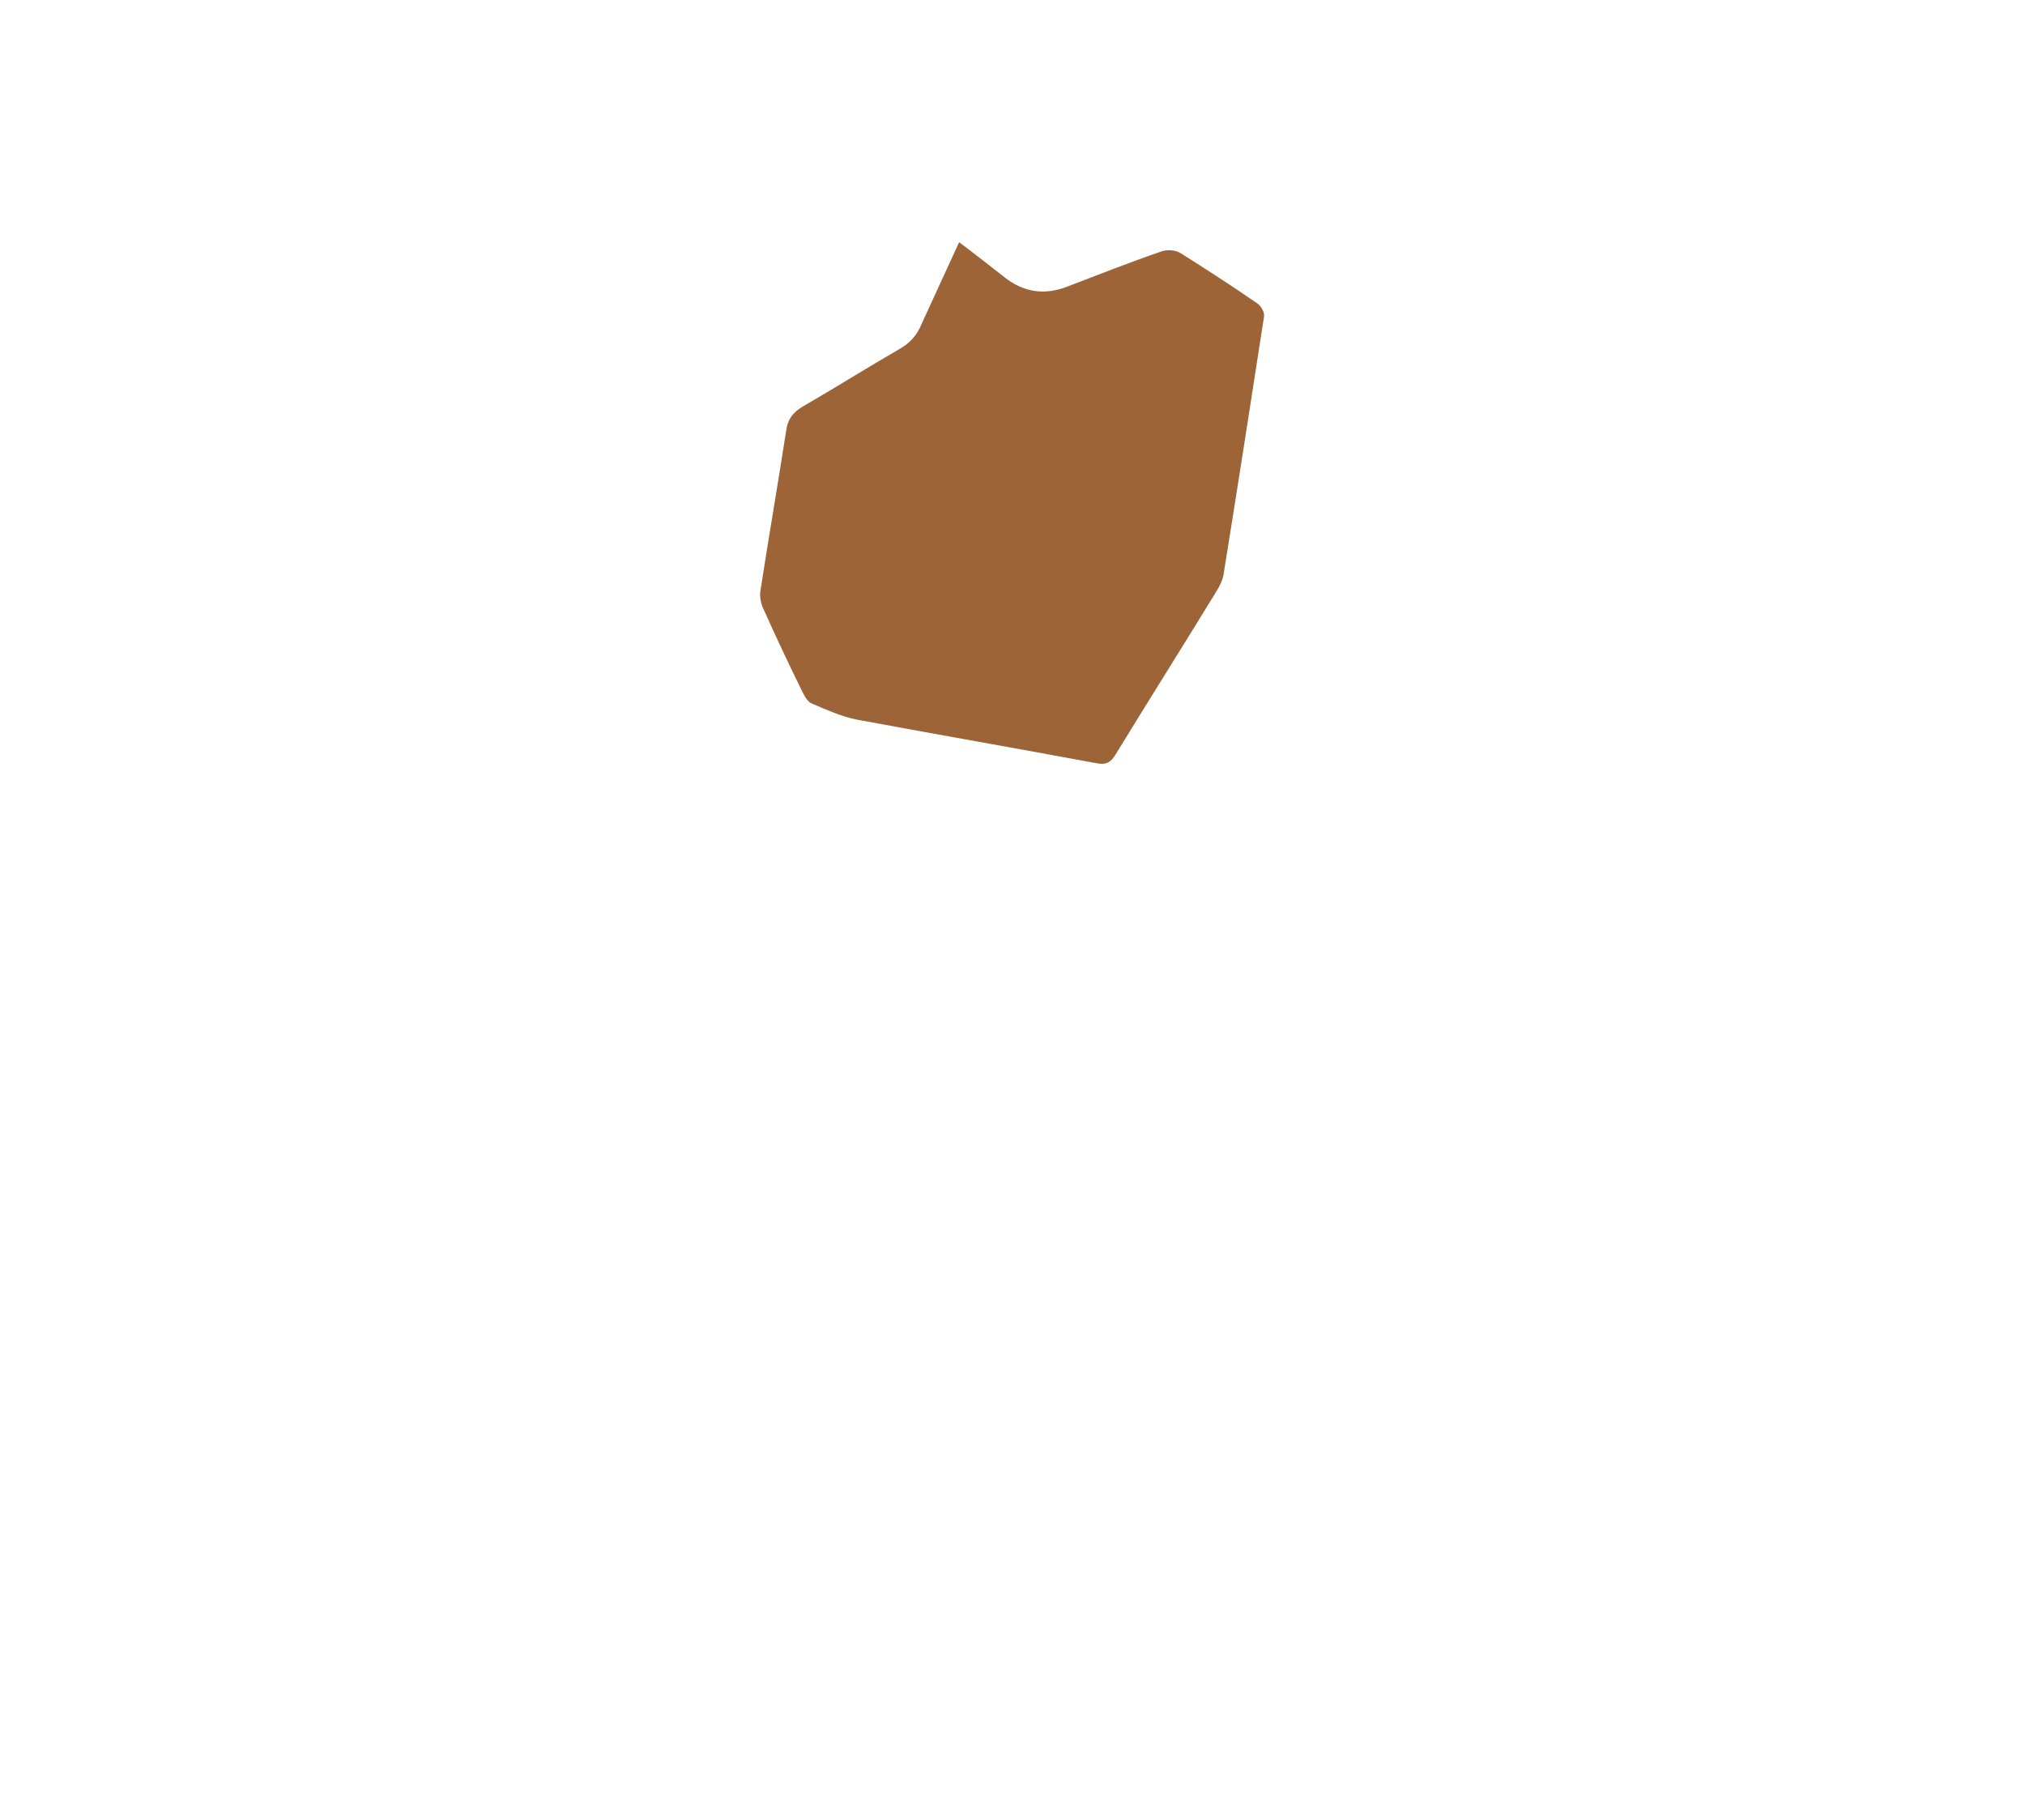
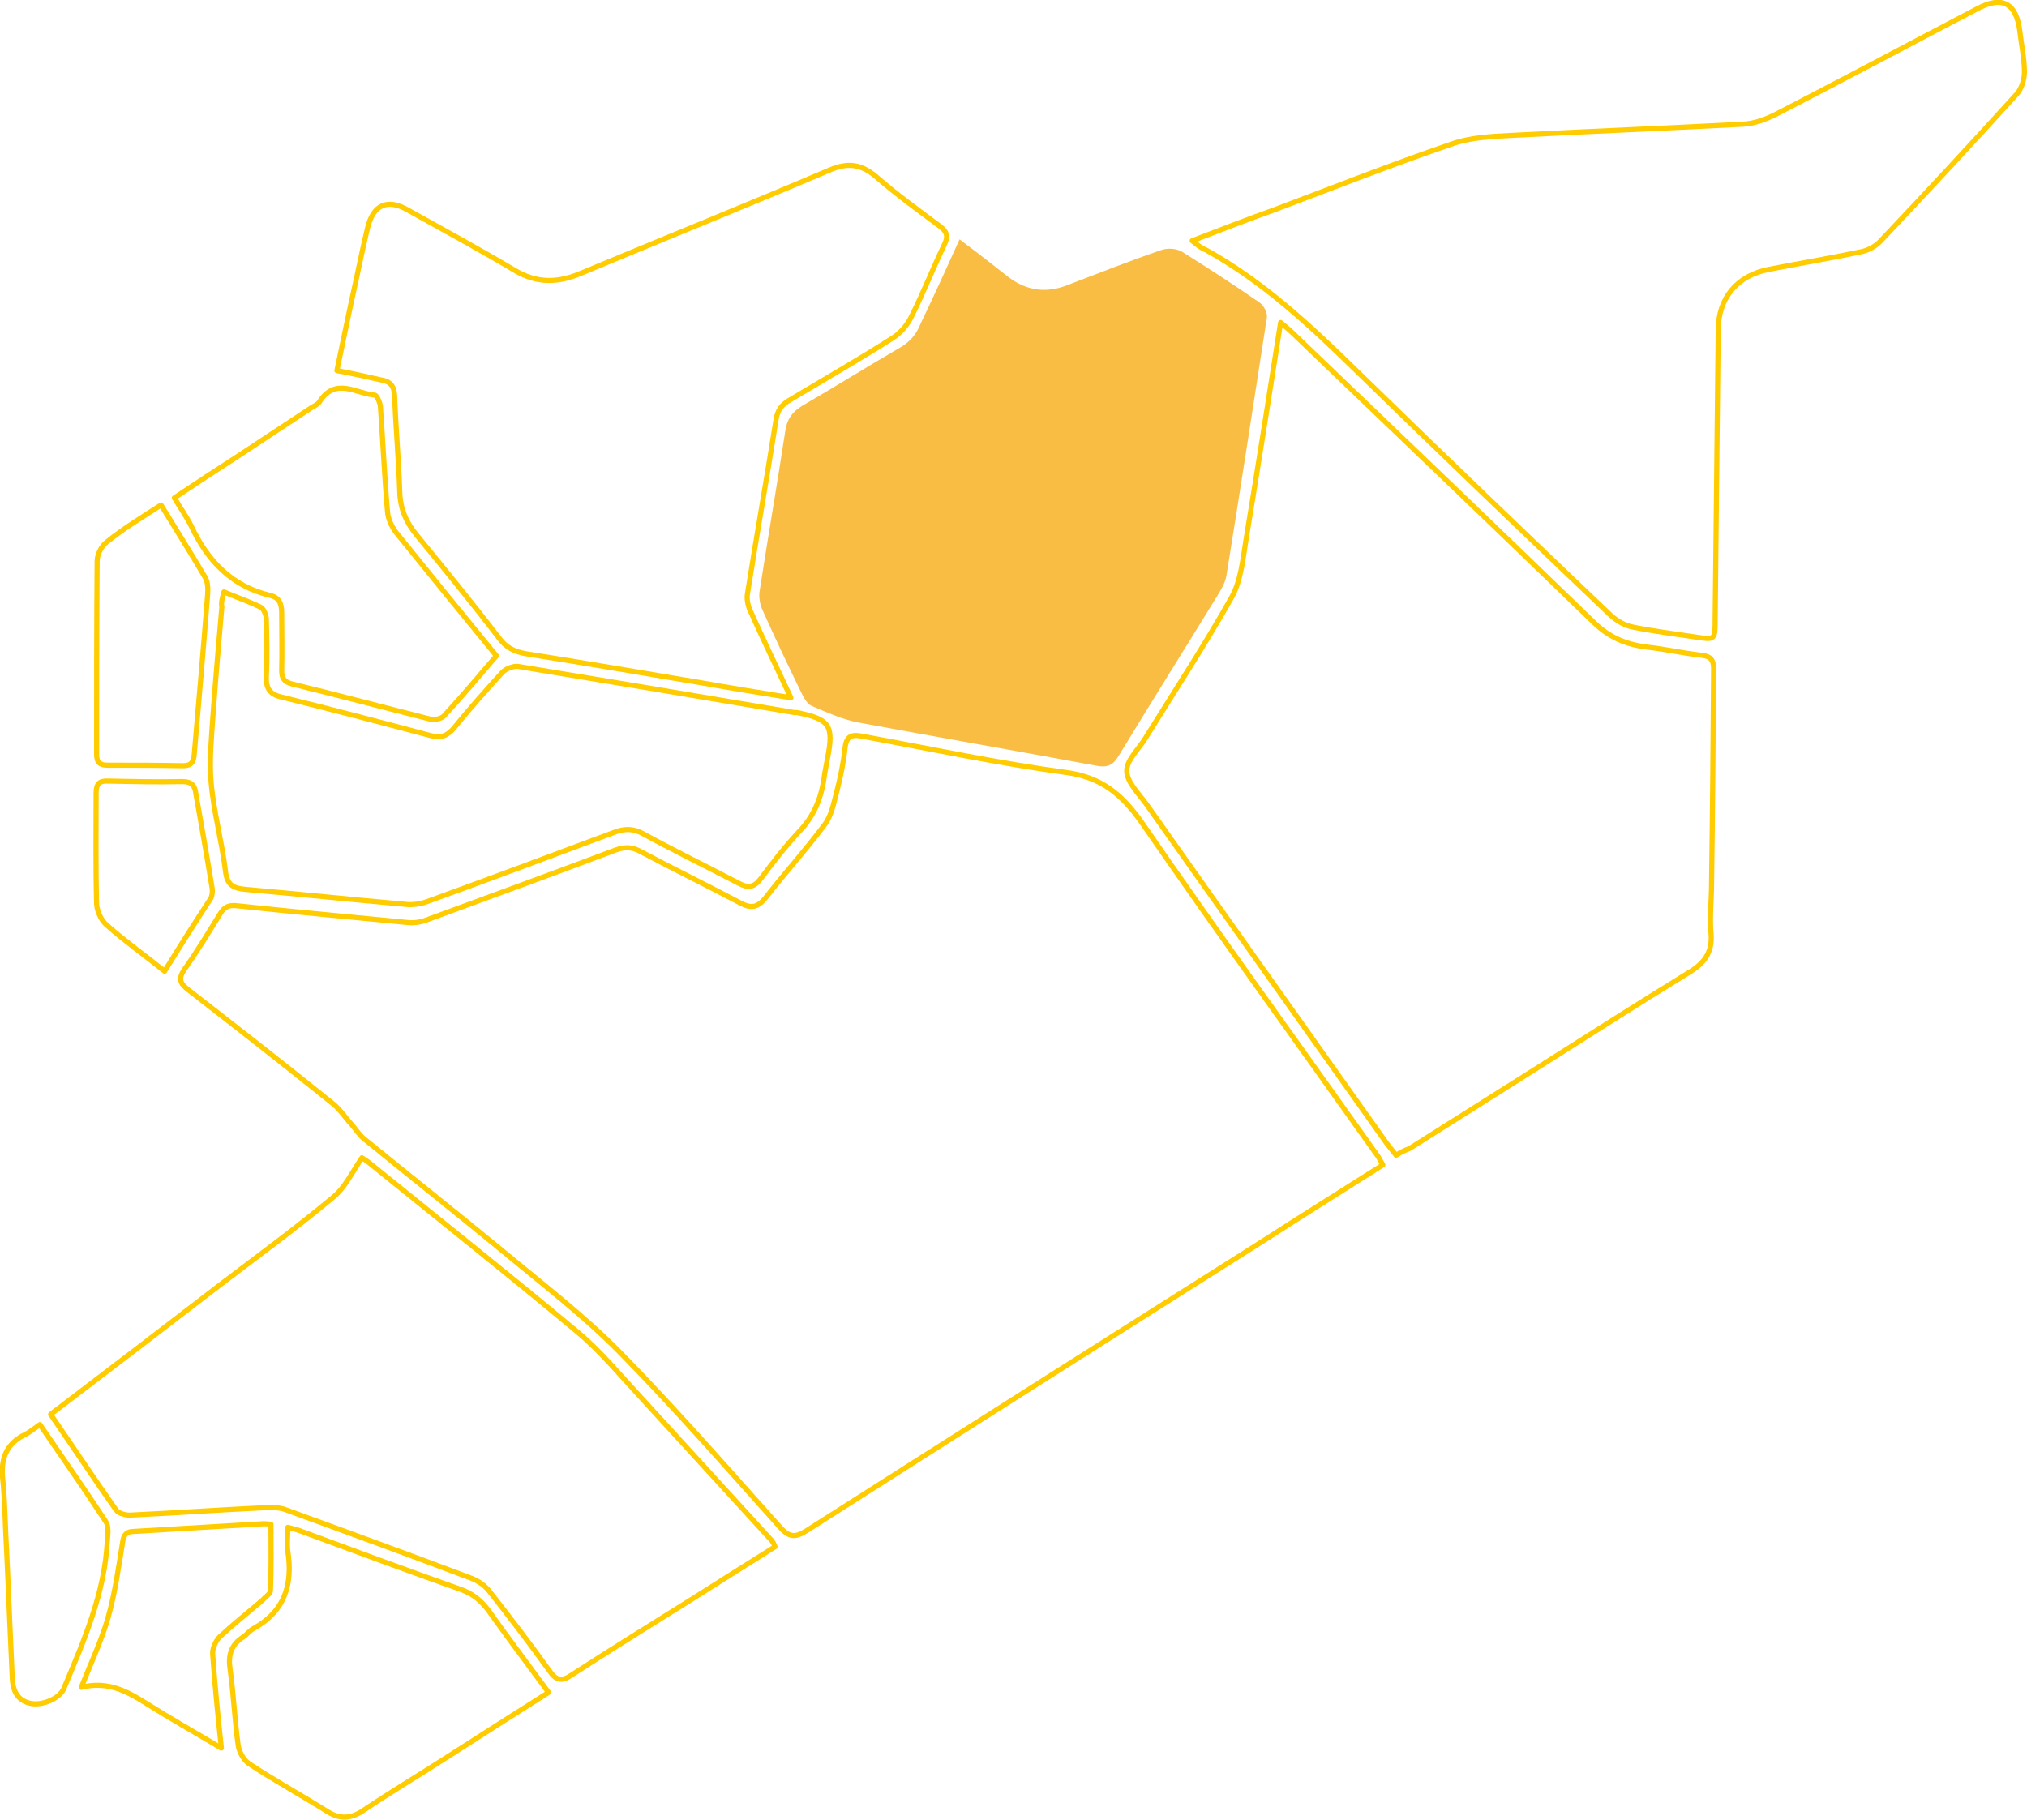
- <svg xmlns="http://www.w3.org/2000/svg" version="1.1" id="Layer_2_00000047748858534394852330000006643223935952796553_" x="0px" y="0px" viewBox="0 0 394.6 354.6" style="enable-background:new 0 0 394.6 354.6;" xml:space="preserve">
+ <svg xmlns="http://www.w3.org/2000/svg" version="1.1" id="Layer_2_00000137107133038490919780000009068540889414831035_" x="0px" y="0px" viewBox="0 0 396.5 356" style="enable-background:new 0 0 396.5 356;" xml:space="preserve">
  <style type="text/css">
- 	.st0{fill-opacity:0;}
- 	.st1{fill:#9D6437;}
+ 	.st0{fill:none;stroke:#FFCC00;stroke-linecap:round;stroke-linejoin:round;}
+ 	.st1{fill:#F9BD43;stroke:#F9BD43;stroke-miterlimit:10;}
</style>
-   <g id="Layer_1-2">
-     <g>
-       <path class="st0" d="M269.4,227.2c-8.2,5.2-16.2,10.2-24.1,15.3c-29.6,18.7-59.1,37.4-88.6,56.2c-2.2,1.4-3.4,1.2-5.1-0.7    c-10.3-11.5-20.5-23.2-31.3-34.2c-7-7.1-15.1-13.3-22.8-19.7c-9-7.4-18.2-14.7-27.3-22.1c-0.9-0.8-1.6-1.9-2.4-2.8    c-1.2-1.3-2.2-2.9-3.6-4c-9.3-7.5-18.7-14.9-28.2-22.2c-1.7-1.3-2.1-2.2-0.8-4.1c2.5-3.5,4.7-7.2,7-10.9c0.8-1.3,1.7-1.7,3.3-1.5    c11.2,1.2,22.4,2.2,33.5,3.3c1.3,0.1,2.7-0.2,3.9-0.7c12.2-4.5,24.3-8.9,36.4-13.5c1.9-0.7,3.4-0.6,5.1,0.4    c6.4,3.4,13,6.6,19.4,10c2.1,1.1,3.3,0.8,4.8-1c3.8-4.9,8-9.5,11.7-14.5c1.3-1.8,1.7-4.2,2.3-6.4c0.7-2.8,1.3-5.6,1.6-8.5    c0.3-2.7,1.7-2.6,3.7-2.2c13.1,2.4,26.1,5.2,39.3,7c7,0.9,11.1,4.3,15,9.9c15.1,21.9,30.7,43.5,46.1,65.2    C268.6,225.8,268.9,226.3,269.4,227.2L269.4,227.2z" />
-       <path class="st0" d="M271.9,225.3c-0.7-0.9-1.3-1.6-1.9-2.4c-15.6-22-31.2-44-46.8-66.1c-1.5-2.1-3.8-4.3-3.9-6.5    c-0.1-2.1,2.3-4.3,3.6-6.4c5.7-9.2,11.6-18.2,16.9-27.6c1.8-3.2,2.2-7.3,2.8-11.1c2.3-14,4.5-28,6.8-42.6c0.9,0.8,1.6,1.3,2.2,1.9    c19.7,18.9,39.4,37.7,58.9,56.7c3.1,3,6.4,4.3,10.4,4.8c3.6,0.4,7.1,1.2,10.7,1.6c1.7,0.2,2.3,0.9,2.3,2.6    c-0.1,13.9-0.2,27.9-0.4,41.8c0,3.3-0.4,6.7-0.1,10c0.3,3.7-1.4,5.8-4.4,7.6c-10.1,6.2-20.1,12.6-30.1,19    c-8.1,5.1-16.3,10.3-24.4,15.4C273.7,224.3,272.9,224.7,271.9,225.3L271.9,225.3z" />
-       <path class="st0" d="M232.1,46.7c5.7-2.2,10.9-4.2,16.2-6.1c11.4-4.3,22.8-8.8,34.4-12.8c3.6-1.3,7.7-1.5,11.6-1.7    c15.1-0.8,30.2-1.4,45.3-2.2c2.2-0.1,4.4-0.9,6.4-1.9c13.2-6.8,26.3-13.8,39.4-20.7c4.9-2.6,7.6-1.1,8.3,4.4    c0.3,2.7,0.9,5.3,0.9,8c0,1.5-0.6,3.3-1.5,4.3c-8.8,9.7-17.6,19.2-26.6,28.7c-0.9,1-2.3,1.8-3.6,2.1c-6.1,1.3-12.2,2.3-18.3,3.5    c-6.2,1.2-9.9,5.6-9.9,11.9c-0.2,18.8-0.4,37.6-0.6,56.4c0,4.2,0,4.1-4,3.5c-4-0.6-8-1.1-12-1.9c-1.6-0.3-3.2-1.2-4.4-2.3    c-16.6-15.8-33.2-31.7-49.6-47.7c-9.1-8.9-18.3-17.5-29.5-23.7C233.8,48.1,233.1,47.5,232.1,46.7L232.1,46.7z" />
-       <path class="st1" d="M186.9,47.2c3.2,2.4,6,4.6,8.8,6.8c3.8,3,7.9,3.6,12.4,1.8c6-2.3,12.1-4.7,18.2-6.8c1.1-0.4,2.7-0.3,3.7,0.3    c5.1,3.2,10.2,6.5,15.1,9.9c0.7,0.5,1.4,1.8,1.2,2.6c-2.6,16.8-5.2,33.6-7.9,50.3c-0.2,1.1-0.8,2.2-1.4,3.2    c-6.5,10.6-13.1,21.1-19.6,31.7c-1,1.7-2,2.1-3.9,1.7c-15.6-2.9-31.1-5.6-46.7-8.5c-2.9-0.6-5.8-1.9-8.6-3.1    c-0.8-0.3-1.4-1.4-1.8-2.2c-2.7-5.5-5.3-11-7.8-16.6c-0.4-1-0.6-2.3-0.4-3.3c1.6-10.4,3.4-20.7,5-31.1c0.3-2.2,1.3-3.5,3.1-4.6    c6.4-3.7,12.6-7.6,19-11.3c2.1-1.2,3.4-2.7,4.3-4.9C182,57.8,184.4,52.7,186.9,47.2L186.9,47.2z" />
-       <path class="st0" d="M65.2,72.1c1.3-6.2,2.5-12.1,3.8-17.9c0.7-3.3,1.4-6.7,2.2-10c1.1-4.6,3.9-5.8,7.9-3.5    c7,3.9,14,7.7,20.9,11.8c4.2,2.5,8.2,2.5,12.6,0.7c16.3-6.8,32.6-13.4,48.8-20.3c3.5-1.5,6.1-1.3,9.1,1.2c4,3.5,8.3,6.6,12.6,9.8    c1.4,1.1,1.6,2,0.8,3.6c-2.2,4.6-4.1,9.4-6.4,14c-0.8,1.7-2.2,3.3-3.8,4.3c-6.6,4.2-13.4,8.1-20.1,12.1c-1.5,0.9-2.3,1.9-2.6,3.8    c-1.8,11.4-3.8,22.7-5.6,34c-0.2,1.2,0.2,2.7,0.8,3.8c2.4,5.4,5,10.7,7.7,16.5c-6.1-1-11.8-1.9-17.4-2.9    c-11.4-1.9-22.9-3.9-34.3-5.7c-2.3-0.4-3.9-1.2-5.3-3.1c-5.2-6.8-10.6-13.4-16-20c-2.1-2.5-3.3-5.2-3.4-8.5    c-0.2-6.3-0.8-12.6-1-18.8c-0.1-2-0.8-2.9-2.8-3.2C70.9,73.3,68.3,72.7,65.2,72.1L65.2,72.1z" />
-       <path class="st0" d="M149.7,300.2c-8.5-9.3-17-18.6-25.5-27.9c-3.9-4.2-7.6-8.7-12-12.4c-13.3-11.1-26.9-21.9-40.5-32.8    c-0.7-0.6-1.5-1.1-1.8-1.3c-1.9,2.8-3.3,5.8-5.6,7.7c-7.3,6.1-15,11.7-22.6,17.5c-10.8,8.3-21.5,16.5-32.6,25    c4.4,6.4,8.5,12.6,12.8,18.7c0.5,0.7,2,1.1,3,1c8.4-0.4,16.9-1,25.3-1.4c1.7-0.1,3.5-0.2,5,0.4c12.1,4.4,24.1,8.8,36.2,13.4    c1.3,0.5,2.7,1.5,3.5,2.6c4,5.1,7.9,10.2,11.7,15.5c1.3,1.9,2.4,2.1,4.3,0.8c7.7-5,15.5-9.8,23.3-14.7c5.4-3.4,10.9-6.9,16.5-10.4    C150.5,301.2,150.1,300.7,149.7,300.2L149.7,300.2z M66.1,285.5c-6.6-2.8-13.2-5.5-19.8-8.3c0.5-2,1-4,1.5-5.9    c7.6,0.4,15.2,0.8,22.8,1.2C69.1,276.8,67.6,281.1,66.1,285.5L66.1,285.5z" />
-       <path class="st0" d="M42.9,115.3c2.6,1.1,5,1.9,7.2,3c0.6,0.3,1.1,1.6,1.1,2.4c0.1,3.7,0.2,7.4,0,11.1c-0.1,2.4,0.7,3.6,3.1,4.1    c9.7,2.4,19.3,4.9,28.9,7.5c2.1,0.6,3.4,0,4.7-1.6c3-3.7,6.2-7.3,9.4-10.8c0.7-0.7,2.2-1.3,3.2-1.1c17.7,2.9,35.5,5.9,53.2,8.9    c0.4,0.1,0.7,0.1,1.1,0.1c6.4,1.3,7.2,2.5,6,8.8c-0.2,1.1-0.4,2.1-0.6,3.2c-0.5,4.3-1.9,8.1-5,11.3c-2.7,2.9-5.1,6-7.5,9.2    c-1.3,1.7-2.4,1.9-4.3,0.9c-6.3-3.3-12.7-6.4-18.9-9.8c-1.8-0.9-3.3-0.9-5.1-0.3c-12.3,4.6-24.6,9.2-36.9,13.7    c-1.4,0.5-3,0.7-4.4,0.5c-10.3-0.9-20.6-2-30.9-2.9c-2.4-0.2-3.7-0.8-4-3.6c-0.7-5.8-2.3-11.5-2.8-17.3c-0.4-4.5,0.1-9.1,0.4-13.7    c0.5-6.9,1.1-13.8,1.7-20.7C42.5,117.4,42.7,116.5,42.9,115.3L42.9,115.3z" />
-       <path class="st0" d="M106.4,330.2c-6.8,4.3-13.2,8.4-19.6,12.5c-5.6,3.6-11.3,7-16.8,10.7c-2.3,1.5-4.4,1.6-6.7,0.2    c-5.1-3.2-10.4-6.1-15.4-9.4c-1.1-0.7-2-2.3-2.2-3.6c-0.7-5-0.9-10-1.6-15c-0.4-2.7,0.2-4.7,2.5-6.2c0.8-0.5,1.3-1.3,2.1-1.7    c6.1-3.4,7.7-8.6,6.7-15.1c-0.2-1.4,0-2.8,0-4.7c1.1,0.3,2,0.5,2.7,0.8c10.3,3.8,20.5,7.6,30.8,11.3c2.3,0.8,4,2.1,5.5,4.1    C98.2,319.4,102.2,324.6,106.4,330.2L106.4,330.2z" />
-       <path class="st0" d="M96.1,127.8c-3.5,4.1-6.8,8-10.3,11.8c-0.5,0.5-1.8,0.8-2.6,0.6c-9.1-2.3-18.1-4.7-27.1-6.9    c-1.5-0.4-2-1.1-2-2.6c0.1-3.8,0-7.5,0-11.3c0-1.8-0.5-3-2.2-3.4c-7.6-1.8-12.3-6.8-15.5-13.6c-0.9-1.8-2.1-3.5-3.3-5.5    c4.2-2.8,8.3-5.5,12.5-8.2c4.8-3.2,9.6-6.3,14.4-9.5c0.5-0.3,1.2-0.6,1.5-1.1c3.1-4.9,7.2-1.6,10.8-1.3c0.4,0,1,1.4,1.1,2.1    c0.5,6.9,0.8,13.8,1.4,20.7c0.1,1.4,0.8,2.9,1.7,4.1C82.9,111.5,89.4,119.5,96.1,127.8z" />
-       <path class="st0" d="M42.5,341.1c-5.2-3.1-10-5.8-14.6-8.7c-3.8-2.4-7.6-4.5-12.8-3.2c1.9-4.8,3.9-9,5.2-13.5    c1.4-4.9,2.1-10,2.9-15c0.2-1.4,0.8-2,2.2-2c8.4-0.5,16.9-1,25.3-1.5c0.3,0,0.7,0,1.5,0.1c0,4.4,0.1,8.7-0.1,13    c0,0.6-1,1.2-1.5,1.8c-2.8,2.4-5.7,4.7-8.4,7.2c-0.8,0.8-1.5,2.3-1.4,3.4C41.2,328.6,41.9,334.5,42.5,341.1L42.5,341.1z" />
-       <path class="st0" d="M30.6,98.3c3,4.9,5.9,9.5,8.6,14.1c0.6,1,0.6,2.4,0.5,3.6c-0.8,10.3-1.7,20.6-2.6,30.9    c-0.1,1.5-0.5,2.3-2.2,2.3c-4.9-0.1-9.9-0.1-14.8-0.1c-1.4,0-2.1-0.5-2.1-2.1c0-12.6,0-25.2,0.1-37.7c0-1.3,0.8-2.9,1.8-3.7    C23.2,103,26.8,100.8,30.6,98.3z" />
-       <path class="st0" d="M7.1,277.9c4.5,6.6,8.8,12.7,12.9,19c0.6,0.9,0.4,2.4,0.3,3.6c-0.5,10.4-4.6,19.7-8.4,29    c-0.8,2-4.4,3.5-6.7,2.9c-2.5-0.6-3.3-2.6-3.4-4.9c-0.4-8.3-0.7-16.5-1.1-24.8c-0.2-4.9-0.2-9.7-0.7-14.5    c-0.3-3.6,0.7-6.3,3.9-8.1C5,279.6,5.8,278.8,7.1,277.9L7.1,277.9z" />
-       <path class="st0" d="M31.3,189.4c-4-3.2-7.8-5.9-11.3-9c-1.1-0.9-1.9-2.7-2-4.1c-0.2-7.3-0.1-14.5-0.1-21.8c0-1.8,0.7-2.4,2.4-2.3    c4.9,0.1,9.7,0.2,14.5,0.1c1.8,0,2.4,0.8,2.6,2.3c1.1,6.2,2.2,12.4,3.2,18.6c0.1,0.6,0,1.5-0.3,2    C37.5,179.8,34.5,184.5,31.3,189.4L31.3,189.4z" />
-       <rect x="43.9" y="256.8" class="st0" width="36" height="29" />
-     </g>
+   <g id="Layer_2-2">
+     <path class="st0" d="M270.5,227.9c-8.2,5.2-16.2,10.2-24.1,15.3c-29.6,18.7-59.2,37.5-88.7,56.3c-2.2,1.4-3.4,1.2-5.1-0.7   c-10.3-11.5-20.5-23.2-31.4-34.3c-7-7.1-15.1-13.3-22.8-19.7c-9-7.4-18.2-14.7-27.3-22.1c-0.9-0.8-1.6-1.9-2.4-2.8   c-1.2-1.3-2.2-2.9-3.6-4c-9.3-7.5-18.8-14.9-28.2-22.2c-1.7-1.3-2.1-2.2-0.8-4.1c2.5-3.5,4.7-7.2,7-10.9c0.8-1.3,1.7-1.7,3.3-1.5   c11.2,1.2,22.4,2.2,33.6,3.3c1.3,0.1,2.7-0.2,3.9-0.7c12.2-4.5,24.3-8.9,36.5-13.5c1.9-0.7,3.4-0.6,5.1,0.4c6.4,3.4,13,6.6,19.4,10   c2.1,1.1,3.3,0.8,4.8-1c3.8-4.9,8-9.5,11.7-14.5c1.3-1.8,1.7-4.2,2.3-6.4c0.7-2.8,1.3-5.6,1.6-8.5c0.3-2.7,1.7-2.6,3.7-2.2   c13.1,2.4,26.1,5.2,39.4,7c7,0.9,11.1,4.3,15,9.9c15.1,21.9,30.8,43.6,46.2,65.3C269.7,226.5,270,227,270.5,227.9L270.5,227.9   L270.5,227.9z" />
+     <path class="st0" d="M273.1,226c-0.7-0.9-1.3-1.6-1.9-2.4c-15.6-22-31.3-44.1-46.9-66.2c-1.5-2.1-3.8-4.3-3.9-6.5   c-0.1-2.1,2.3-4.3,3.6-6.4c5.7-9.2,11.6-18.2,16.9-27.6c1.8-3.2,2.2-7.3,2.8-11.1c2.3-14,4.5-28,6.8-42.7c0.9,0.8,1.6,1.3,2.2,1.9   c19.7,18.9,39.5,37.8,59.1,56.8c3.1,3,6.4,4.3,10.4,4.8c3.6,0.4,7.1,1.2,10.7,1.6c1.7,0.2,2.3,0.9,2.3,2.6   c-0.1,13.9-0.2,27.9-0.4,41.9c0,3.3-0.4,6.7-0.1,10c0.3,3.7-1.4,5.8-4.4,7.6c-10.1,6.2-20.1,12.6-30.2,19   c-8.1,5.1-16.3,10.3-24.4,15.4C274.9,225,274,225.4,273.1,226L273.1,226L273.1,226z" />
+     <path class="st0" d="M233.2,47.1c5.7-2.2,10.9-4.2,16.2-6.1c11.4-4.3,22.8-8.8,34.5-12.8c3.6-1.3,7.7-1.5,11.6-1.7   c15.1-0.8,30.3-1.4,45.4-2.2c2.2-0.1,4.4-0.9,6.4-1.9c13.2-6.8,26.3-13.8,39.5-20.7c4.9-2.6,7.6-1.1,8.3,4.4c0.3,2.7,0.9,5.3,0.9,8   c0,1.5-0.6,3.3-1.5,4.3c-8.8,9.7-17.6,19.2-26.6,28.7c-0.9,1-2.3,1.8-3.6,2.1c-6.1,1.3-12.2,2.3-18.3,3.5   c-6.2,1.2-9.9,5.6-9.9,11.9c-0.2,18.8-0.4,37.7-0.6,56.5c0,4.2,0,4.1-4,3.5s-8-1.1-12-1.9c-1.6-0.3-3.2-1.2-4.4-2.3   c-16.6-15.8-33.3-31.8-49.7-47.8c-9.1-8.9-18.3-17.5-29.5-23.7C234.9,48.5,234.2,47.9,233.2,47.1L233.2,47.1L233.2,47.1z" />
+     <path class="st1" d="M187.9,47.6c3.2,2.4,6,4.6,8.8,6.8c3.8,3,7.9,3.6,12.4,1.8c6-2.3,12.1-4.7,18.2-6.8c1.1-0.4,2.7-0.3,3.7,0.3   c5.1,3.2,10.2,6.5,15.1,9.9c0.7,0.5,1.4,1.8,1.2,2.6c-2.6,16.8-5.2,33.7-7.9,50.4c-0.2,1.1-0.8,2.2-1.4,3.2   c-6.5,10.6-13.1,21.1-19.6,31.8c-1,1.7-2,2.1-3.9,1.7c-15.6-2.9-31.2-5.6-46.8-8.5c-2.9-0.6-5.8-1.9-8.6-3.1   c-0.8-0.3-1.4-1.4-1.8-2.2c-2.7-5.5-5.3-11-7.8-16.6c-0.4-1-0.6-2.3-0.4-3.3c1.6-10.4,3.4-20.7,5-31.2c0.3-2.2,1.3-3.5,3.1-4.6   c6.4-3.7,12.6-7.6,19-11.3c2.1-1.2,3.4-2.7,4.3-4.9C183.1,58.2,185.4,53.1,187.9,47.6L187.9,47.6L187.9,47.6z" />
+     <path class="st0" d="M65.9,72.5c1.3-6.2,2.5-12.1,3.8-17.9c0.7-3.3,1.4-6.7,2.2-10c1.1-4.6,3.9-5.8,7.9-3.5c7,3.9,14,7.7,20.9,11.8   c4.2,2.5,8.2,2.5,12.6,0.7c16.3-6.8,32.7-13.4,48.9-20.3c3.5-1.5,6.1-1.3,9.1,1.2c4,3.5,8.3,6.6,12.6,9.8c1.4,1.1,1.6,2,0.8,3.6   c-2.2,4.6-4.1,9.4-6.4,14c-0.8,1.7-2.2,3.3-3.8,4.3c-6.6,4.2-13.4,8.1-20.1,12.1c-1.5,0.9-2.3,1.9-2.6,3.8   c-1.8,11.4-3.8,22.7-5.6,34.1c-0.2,1.2,0.2,2.7,0.8,3.8c2.4,5.4,5,10.7,7.7,16.5c-6.1-1-11.8-1.9-17.4-2.9   c-11.4-1.9-22.9-3.9-34.4-5.7c-2.3-0.4-3.9-1.2-5.3-3.1c-5.2-6.8-10.6-13.4-16-20c-2.1-2.5-3.3-5.2-3.4-8.5   c-0.2-6.3-0.8-12.6-1-18.8c-0.1-2-0.8-2.9-2.8-3.2C71.8,73.7,69.1,73.1,65.9,72.5L65.9,72.5L65.9,72.5z" />
+     <path class="st0" d="M151.6,302.6c-5.6,3.5-11.1,7-16.5,10.4c-7.8,4.9-15.6,9.7-23.3,14.7c-1.9,1.3-3,1.1-4.3-0.8   c-3.8-5.3-7.7-10.4-11.7-15.5c-0.8-1.1-2.2-2.1-3.5-2.6c-12.2-4.6-24.2-9-36.3-13.4c-1.5-0.6-3.3-0.5-5-0.4   c-8.4,0.4-16.9,1-25.3,1.4c-1,0.1-2.5-0.3-3-1c-4.3-6.1-8.4-12.3-12.8-18.7c11.2-8.5,21.9-16.7,32.7-25   c7.6-5.8,15.3-11.4,22.6-17.5c2.3-1.9,3.7-4.9,5.6-7.7c0.3,0.2,1.1,0.7,1.8,1.3c13.6,11,27.2,21.8,40.5,32.9   c4.4,3.7,8.1,8.2,12,12.4c8.5,9.3,17,18.6,25.5,27.9C151.1,301.5,151.4,302,151.6,302.6z" />
+     <path class="st0" d="M43.8,115.8c2.6,1.1,5,1.9,7.2,3c0.6,0.3,1.1,1.6,1.1,2.4c0.1,3.7,0.2,7.4,0,11.1c-0.1,2.4,0.7,3.6,3.1,4.1   c9.7,2.4,19.3,4.9,29,7.5c2.1,0.6,3.4,0,4.7-1.6c3-3.7,6.2-7.3,9.4-10.8c0.7-0.7,2.2-1.3,3.2-1.1c17.7,2.9,35.6,5.9,53.3,8.9   c0.4,0.1,0.7,0.1,1.1,0.1c6.4,1.3,7.2,2.5,6,8.8c-0.2,1.1-0.4,2.1-0.6,3.2c-0.5,4.3-1.9,8.1-5,11.3c-2.7,2.9-5.1,6-7.5,9.2   c-1.3,1.7-2.4,1.9-4.3,0.9c-6.3-3.3-12.7-6.4-18.9-9.8c-1.8-0.9-3.3-0.9-5.1-0.3c-12.3,4.6-24.6,9.2-37,13.7   c-1.4,0.5-3,0.7-4.4,0.5c-10.3-0.9-20.6-2-31-2.9c-2.4-0.2-3.7-0.8-4-3.6c-0.7-5.8-2.3-11.5-2.8-17.3c-0.4-4.5,0.1-9.1,0.4-13.7   c0.5-6.9,1.1-13.8,1.7-20.7C43.2,117.9,43.5,117,43.8,115.8L43.8,115.8L43.8,115.8z" />
+     <path class="st0" d="M107.3,331.1c-6.8,4.3-13.2,8.4-19.6,12.5c-5.6,3.6-11.3,7-16.8,10.7c-2.3,1.5-4.4,1.6-6.7,0.2   c-5.1-3.2-10.4-6.1-15.4-9.4c-1.1-0.7-2-2.3-2.2-3.6c-0.7-5-0.9-10-1.6-15c-0.4-2.7,0.2-4.7,2.5-6.2c0.8-0.5,1.3-1.3,2.1-1.7   c6.1-3.4,7.7-8.6,6.7-15.1c-0.2-1.4,0-2.8,0-4.7c1.1,0.3,2,0.5,2.7,0.8c10.3,3.8,20.5,7.6,31,11.3c2.3,0.8,4,2.1,5.5,4.1   C99.2,320.2,103.1,325.4,107.3,331.1L107.3,331.1L107.3,331.1z" />
+     <path class="st0" d="M97.1,128.3c-3.5,4.1-6.8,8-10.3,11.8c-0.5,0.5-1.8,0.8-2.6,0.6c-9.1-2.3-18.1-4.7-27.1-6.9   c-1.5-0.4-2-1.1-2-2.6c0.1-3.8,0-7.5,0-11.3c0-1.8-0.5-3-2.2-3.4c-7.6-1.8-12.3-6.8-15.5-13.6c-0.9-1.8-2.1-3.5-3.3-5.5   c4.2-2.8,8.3-5.5,12.5-8.2c4.8-3.2,9.6-6.3,14.4-9.5c0.5-0.3,1.2-0.6,1.5-1.1c3.1-4.9,7.2-1.6,10.8-1.3c0.4,0,1,1.4,1.1,2.1   c0.5,6.9,0.8,13.8,1.4,20.7c0.1,1.4,0.8,2.9,1.7,4.1C83.8,112,90.3,120,97.1,128.3z" />
+     <path class="st0" d="M43.3,342c-5.2-3.1-10-5.8-14.6-8.7c-3.8-2.4-7.6-4.5-12.8-3.2c1.9-4.8,3.9-9,5.2-13.5c1.4-4.9,2.1-10,2.9-15   c0.2-1.4,0.8-2,2.2-2c8.4-0.5,16.9-1,25.3-1.5c0.3,0,0.7,0,1.5,0.1c0,4.4,0.1,8.7-0.1,13c0,0.6-1,1.2-1.5,1.8   c-2.8,2.4-5.7,4.7-8.4,7.2c-0.8,0.8-1.5,2.3-1.4,3.4C42,329.5,42.6,335.4,43.3,342L43.3,342L43.3,342z" />
+     <path class="st0" d="M31.5,98.8c3,4.9,5.9,9.5,8.6,14.1c0.6,1,0.6,2.4,0.5,3.6c-0.8,10.3-1.7,20.6-2.6,31c-0.1,1.5-0.5,2.3-2.2,2.3   c-4.9-0.1-9.9-0.1-14.8-0.1c-1.4,0-2.1-0.5-2.1-2.1c0-12.6,0-25.2,0.1-37.8c0-1.3,0.8-2.9,1.8-3.7C24,103.5,27.6,101.3,31.5,98.8   L31.5,98.8z" />
+     <path class="st0" d="M7.8,278.7c4.5,6.6,8.8,12.7,12.9,19c0.6,0.9,0.4,2.4,0.3,3.6c-0.5,10.4-4.6,19.7-8.5,29   c-0.8,2-4.3,3.5-6.7,2.9c-2.5-0.6-3.3-2.6-3.4-4.9c-0.4-8.3-0.7-16.5-1.1-24.8C1,298.6,1,293.8,0.5,289c-0.3-3.6,0.7-6.3,3.9-8.1   C5.6,280.4,6.5,279.6,7.8,278.7C7.7,278.7,7.7,278.7,7.8,278.7z" />
+     <path class="st0" d="M32.2,190c-4-3.2-7.8-5.9-11.3-9c-1.1-0.9-1.9-2.7-2-4.1c-0.2-7.3-0.1-14.5-0.1-21.8c0-1.8,0.7-2.4,2.4-2.3   c4.9,0.1,9.7,0.2,14.5,0.1c1.8,0,2.4,0.8,2.6,2.3c1.1,6.2,2.2,12.4,3.2,18.6c0.1,0.6,0,1.5-0.3,2C38.2,180.4,35.2,185.1,32.2,190   L32.2,190z" />
  </g>
</svg>
